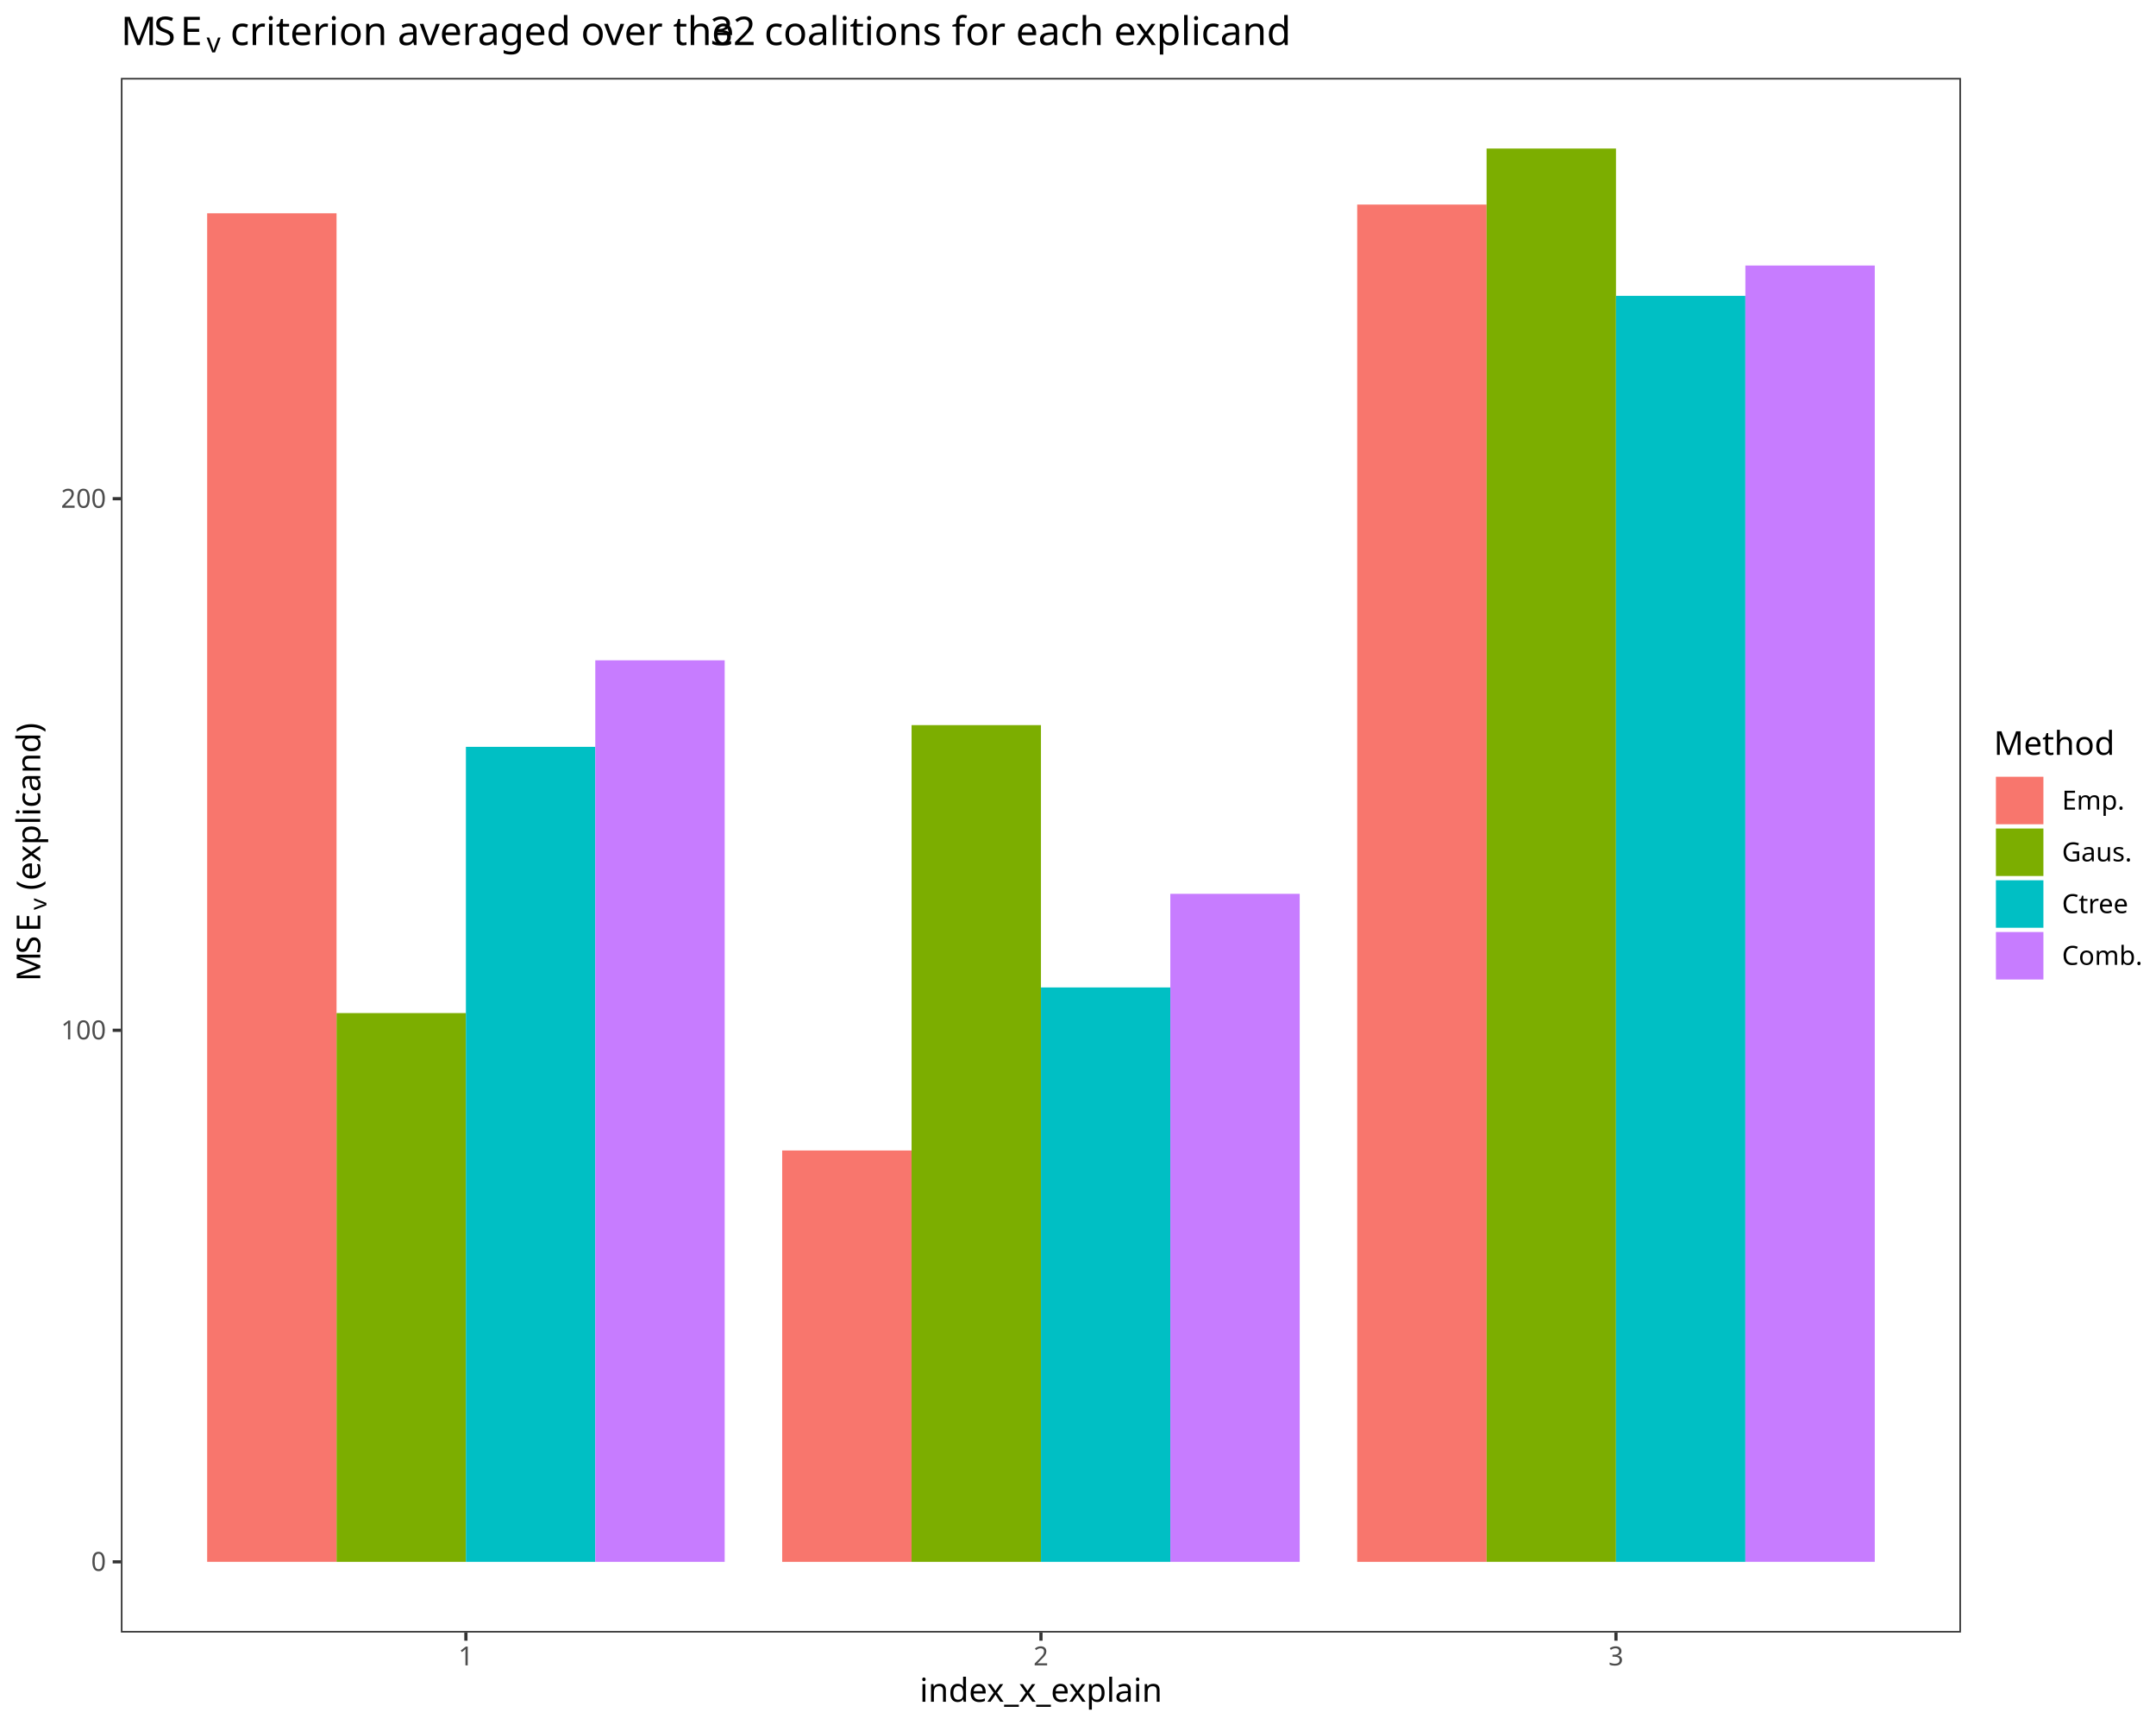
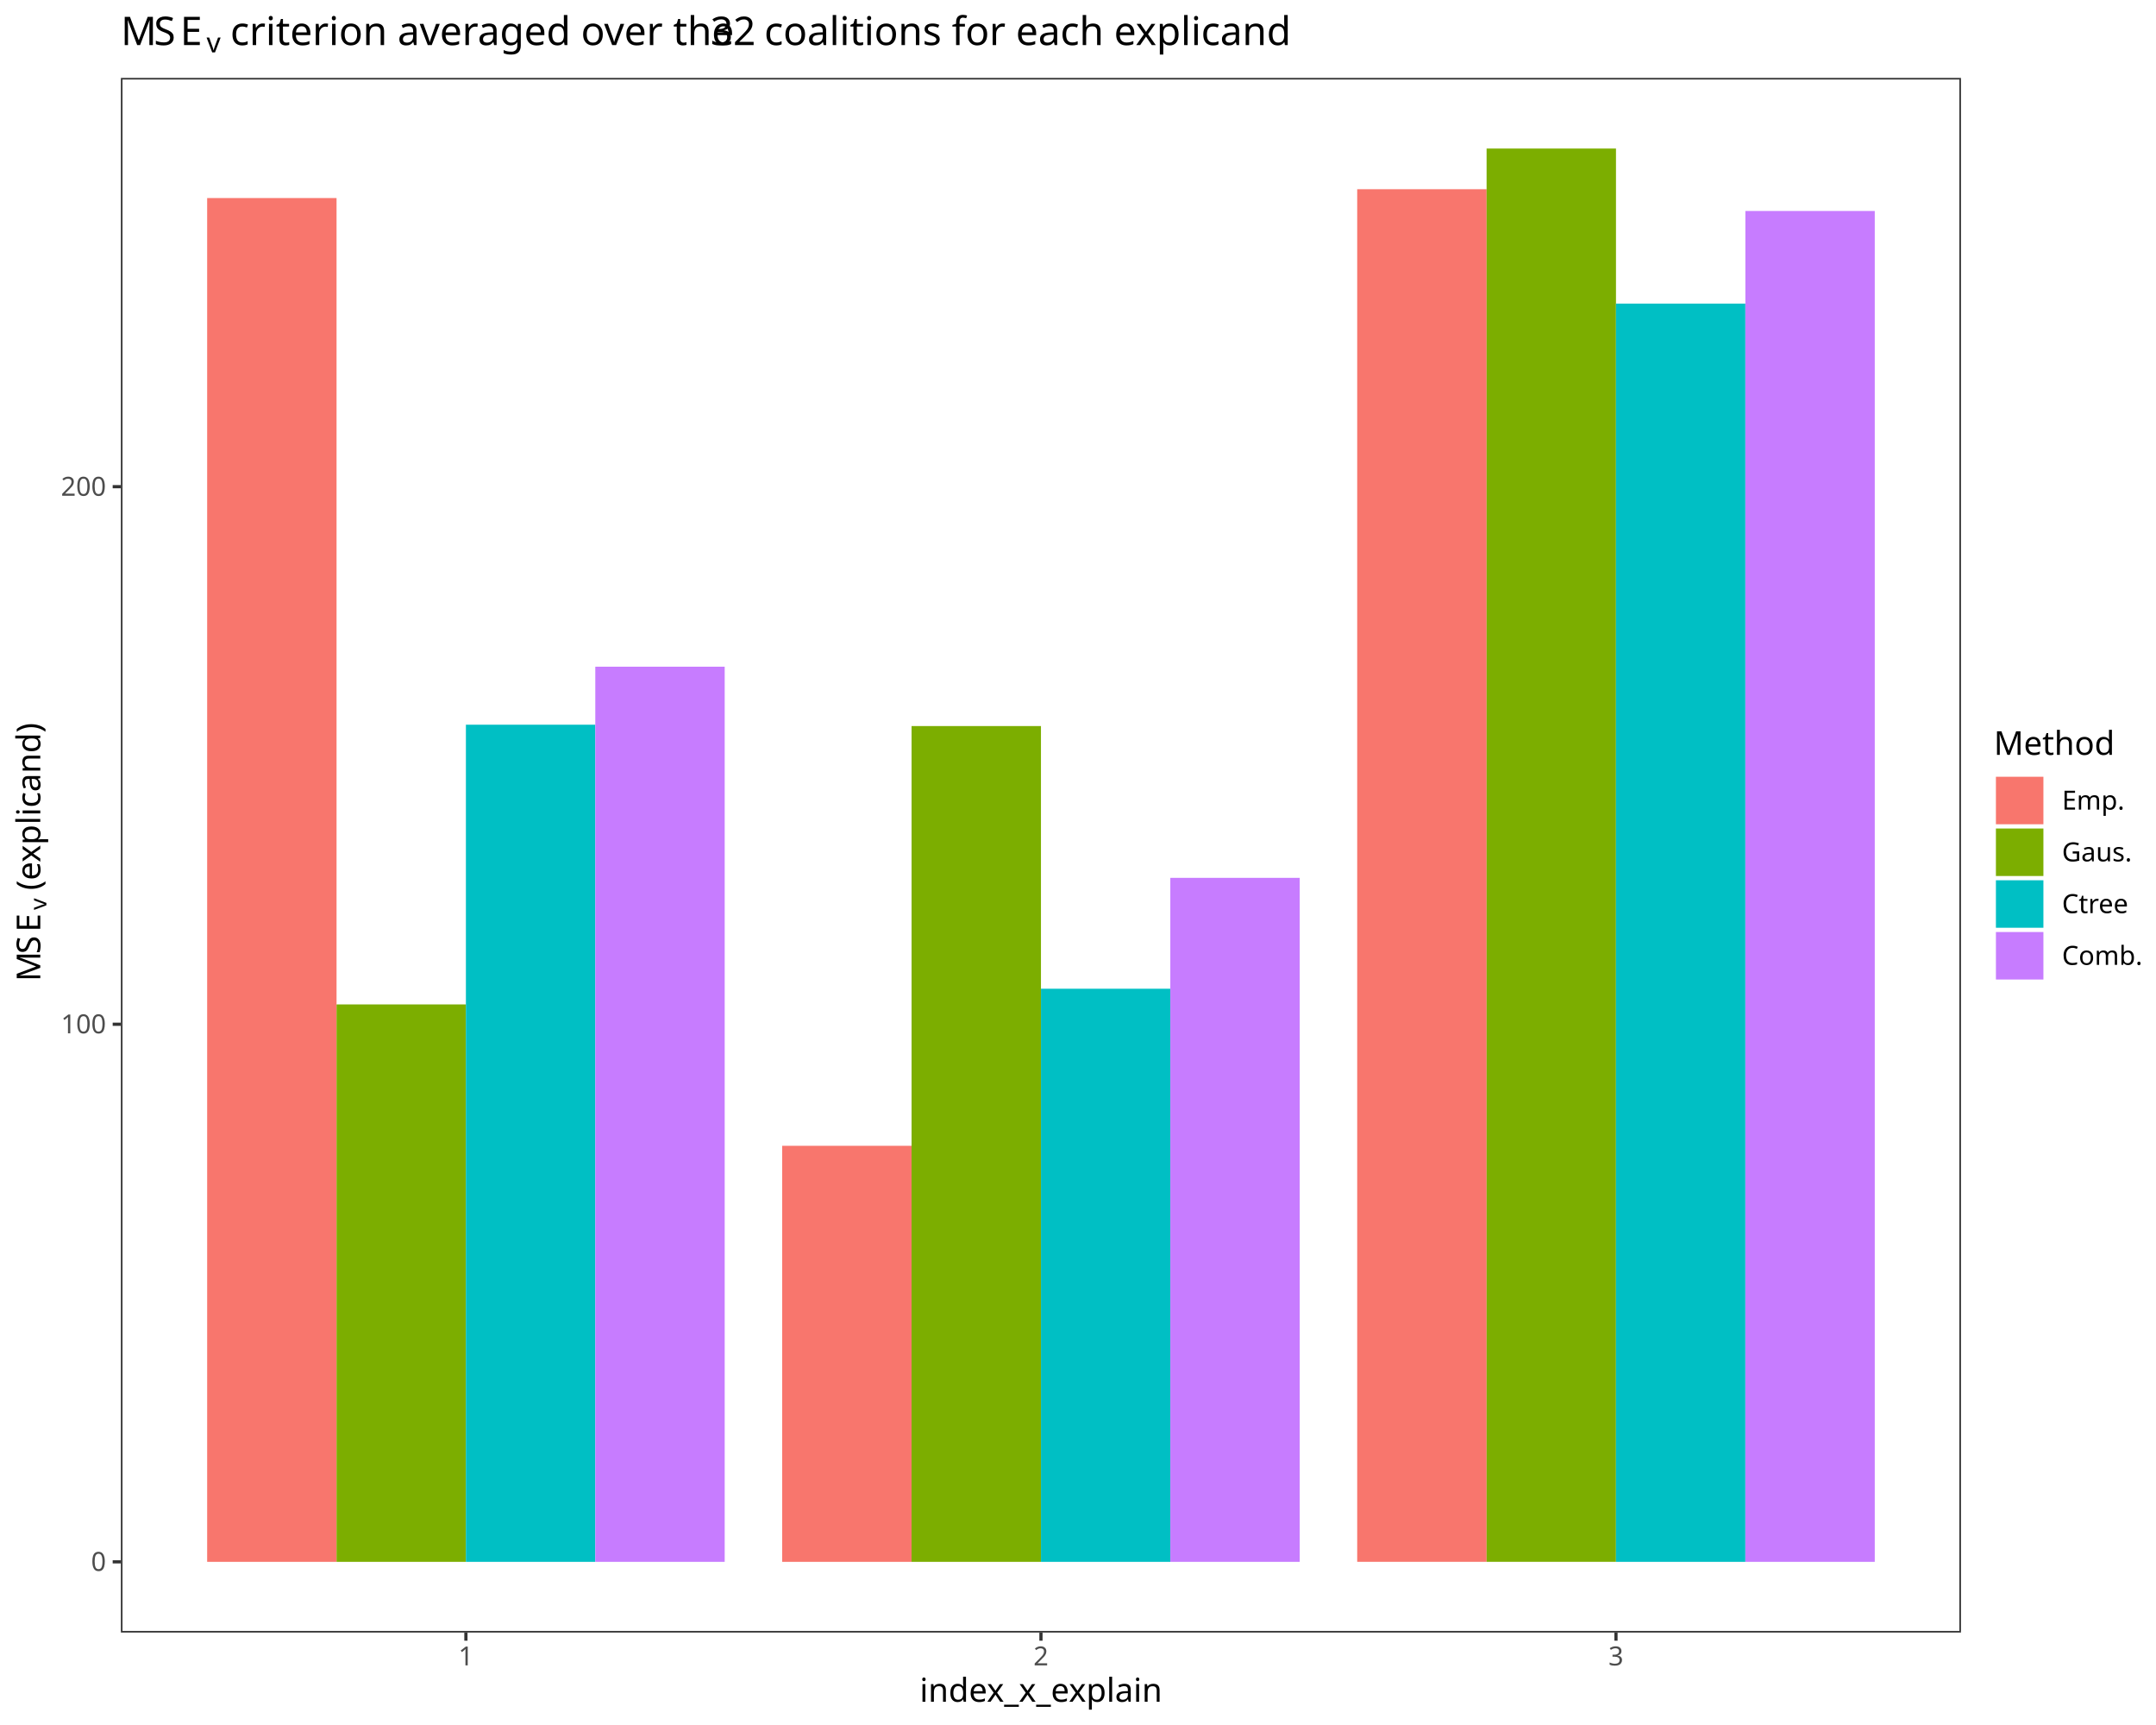
<svg xmlns="http://www.w3.org/2000/svg" class="svglite" data-engine-version="2.0" width="720.00pt" height="576.00pt" viewBox="0 0 720.00 576.00">
  <defs>
    <style type="text/css">
    .svglite line, .svglite polyline, .svglite polygon, .svglite path, .svglite rect, .svglite circle {
      fill: none;
      stroke: #000000;
      stroke-linecap: round;
      stroke-linejoin: round;
      stroke-miterlimit: 10.00;
    }
  </style>
  </defs>
  <rect width="100%" height="100%" style="stroke: none; fill: #FFFFFF;" />
  <defs>
    <clipPath id="cpMC4wMHw3MjAuMDB8MC4wMHw1NzYuMDA=">
      <rect x="0.00" y="0.00" width="720.00" height="576.00" />
    </clipPath>
  </defs>
  <g clip-path="url(#cpMC4wMHw3MjAuMDB8MC4wMHw1NzYuMDA=)">
    <rect x="0.00" y="0.00" width="720.00" height="576.00" style="stroke-width: 1.07; stroke: #FFFFFF; fill: #FFFFFF;" />
  </g>
  <defs>
    <clipPath id="cpNDAuMzd8NjU0Ljg4fDI2LjAxfDU0NS4xMQ==">
      <rect x="40.37" y="26.01" width="614.50" height="519.11" />
    </clipPath>
  </defs>
  <g clip-path="url(#cpNDAuMzd8NjU0Ljg4fDI2LjAxfDU0NS4xMQ==)">
    <rect x="40.37" y="26.01" width="614.50" height="519.11" style="stroke-width: 1.07; stroke: none; fill: #FFFFFF;" />
-     <rect x="69.18" y="71.22" width="43.21" height="450.29" style="stroke-width: 1.07; stroke: none; stroke-linecap: butt; stroke-linejoin: miter; fill: #F8766D;" />
-     <rect x="261.21" y="384.16" width="43.21" height="137.36" style="stroke-width: 1.07; stroke: none; stroke-linecap: butt; stroke-linejoin: miter; fill: #F8766D;" />
-     <rect x="453.24" y="68.31" width="43.21" height="453.21" style="stroke-width: 1.07; stroke: none; stroke-linecap: butt; stroke-linejoin: miter; fill: #F8766D;" />
-     <rect x="112.39" y="338.28" width="43.21" height="183.24" style="stroke-width: 1.07; stroke: none; stroke-linecap: butt; stroke-linejoin: miter; fill: #7CAE00;" />
-     <rect x="304.42" y="242.13" width="43.21" height="279.39" style="stroke-width: 1.07; stroke: none; stroke-linecap: butt; stroke-linejoin: miter; fill: #7CAE00;" />
+     <rect x="69.18" y="66.13" width="43.21" height="455.39" style="stroke-width: 1.07; stroke: none; stroke-linecap: butt; stroke-linejoin: miter; fill: #F8766D;" />
+     <rect x="261.21" y="382.60" width="43.21" height="138.92" style="stroke-width: 1.07; stroke: none; stroke-linecap: butt; stroke-linejoin: miter; fill: #F8766D;" />
+     <rect x="453.24" y="63.18" width="43.21" height="458.33" style="stroke-width: 1.07; stroke: none; stroke-linecap: butt; stroke-linejoin: miter; fill: #F8766D;" />
+     <rect x="112.39" y="335.39" width="43.21" height="186.13" style="stroke-width: 1.07; stroke: none; stroke-linecap: butt; stroke-linejoin: miter; fill: #7CAE00;" />
+     <rect x="304.42" y="242.44" width="43.21" height="279.08" style="stroke-width: 1.07; stroke: none; stroke-linecap: butt; stroke-linejoin: miter; fill: #7CAE00;" />
    <rect x="496.45" y="49.60" width="43.21" height="471.91" style="stroke-width: 1.07; stroke: none; stroke-linecap: butt; stroke-linejoin: miter; fill: #7CAE00;" />
-     <rect x="155.59" y="249.38" width="43.21" height="272.14" style="stroke-width: 1.07; stroke: none; stroke-linecap: butt; stroke-linejoin: miter; fill: #00BFC4;" />
-     <rect x="347.63" y="329.72" width="43.21" height="191.80" style="stroke-width: 1.07; stroke: none; stroke-linecap: butt; stroke-linejoin: miter; fill: #00BFC4;" />
-     <rect x="539.66" y="98.79" width="43.21" height="422.73" style="stroke-width: 1.07; stroke: none; stroke-linecap: butt; stroke-linejoin: miter; fill: #00BFC4;" />
-     <rect x="198.80" y="220.49" width="43.21" height="301.03" style="stroke-width: 1.07; stroke: none; stroke-linecap: butt; stroke-linejoin: miter; fill: #C77CFF;" />
-     <rect x="390.83" y="298.46" width="43.21" height="223.06" style="stroke-width: 1.07; stroke: none; stroke-linecap: butt; stroke-linejoin: miter; fill: #C77CFF;" />
-     <rect x="582.87" y="88.66" width="43.21" height="432.85" style="stroke-width: 1.07; stroke: none; stroke-linecap: butt; stroke-linejoin: miter; fill: #C77CFF;" />
+     <rect x="155.59" y="241.99" width="43.21" height="279.53" style="stroke-width: 1.07; stroke: none; stroke-linecap: butt; stroke-linejoin: miter; fill: #00BFC4;" />
+     <rect x="347.63" y="330.15" width="43.21" height="191.37" style="stroke-width: 1.07; stroke: none; stroke-linecap: butt; stroke-linejoin: miter; fill: #00BFC4;" />
+     <rect x="539.66" y="101.39" width="43.21" height="420.13" style="stroke-width: 1.07; stroke: none; stroke-linecap: butt; stroke-linejoin: miter; fill: #00BFC4;" />
+     <rect x="198.80" y="222.62" width="43.21" height="298.90" style="stroke-width: 1.07; stroke: none; stroke-linecap: butt; stroke-linejoin: miter; fill: #C77CFF;" />
+     <rect x="390.83" y="293.13" width="43.21" height="228.39" style="stroke-width: 1.07; stroke: none; stroke-linecap: butt; stroke-linejoin: miter; fill: #C77CFF;" />
+     <rect x="582.87" y="70.45" width="43.21" height="451.07" style="stroke-width: 1.07; stroke: none; stroke-linecap: butt; stroke-linejoin: miter; fill: #C77CFF;" />
    <rect x="40.37" y="26.01" width="614.50" height="519.11" style="stroke-width: 1.07; stroke: #333333;" />
  </g>
  <g clip-path="url(#cpMC4wMHw3MjAuMDB8MC4wMHw1NzYuMDA=)">
    <text x="35.44" y="524.54" text-anchor="end" style="font-size: 8.80px; fill: #4D4D4D; font-family: sans;" textLength="4.89px" lengthAdjust="spacingAndGlyphs">0</text>
-     <text x="35.44" y="347.05" text-anchor="end" style="font-size: 8.80px; fill: #4D4D4D; font-family: sans;" textLength="14.68px" lengthAdjust="spacingAndGlyphs">100</text>
-     <text x="35.44" y="169.55" text-anchor="end" style="font-size: 8.80px; fill: #4D4D4D; font-family: sans;" textLength="14.68px" lengthAdjust="spacingAndGlyphs">200</text>
+     <text x="35.44" y="345.04" text-anchor="end" style="font-size: 8.80px; fill: #4D4D4D; font-family: sans;" textLength="14.68px" lengthAdjust="spacingAndGlyphs">100</text>
+     <text x="35.44" y="165.54" text-anchor="end" style="font-size: 8.80px; fill: #4D4D4D; font-family: sans;" textLength="14.68px" lengthAdjust="spacingAndGlyphs">200</text>
    <polyline points="37.63,521.52 40.37,521.52 " style="stroke-width: 1.07; stroke: #333333; stroke-linecap: butt;" />
-     <polyline points="37.63,344.02 40.37,344.02 " style="stroke-width: 1.07; stroke: #333333; stroke-linecap: butt;" />
-     <polyline points="37.63,166.52 40.37,166.52 " style="stroke-width: 1.07; stroke: #333333; stroke-linecap: butt;" />
+     <polyline points="37.63,342.01 40.37,342.01 " style="stroke-width: 1.07; stroke: #333333; stroke-linecap: butt;" />
+     <polyline points="37.63,162.51 40.37,162.51 " style="stroke-width: 1.07; stroke: #333333; stroke-linecap: butt;" />
    <polyline points="155.59,547.85 155.59,545.11 " style="stroke-width: 1.07; stroke: #333333; stroke-linecap: butt;" />
    <polyline points="347.63,547.85 347.63,545.11 " style="stroke-width: 1.07; stroke: #333333; stroke-linecap: butt;" />
    <polyline points="539.66,547.85 539.66,545.11 " style="stroke-width: 1.07; stroke: #333333; stroke-linecap: butt;" />
    <text x="155.59" y="556.10" text-anchor="middle" style="font-size: 8.80px; fill: #4D4D4D; font-family: sans;" textLength="4.89px" lengthAdjust="spacingAndGlyphs">1</text>
    <text x="347.63" y="556.10" text-anchor="middle" style="font-size: 8.80px; fill: #4D4D4D; font-family: sans;" textLength="4.89px" lengthAdjust="spacingAndGlyphs">2</text>
    <text x="539.66" y="556.10" text-anchor="middle" style="font-size: 8.80px; fill: #4D4D4D; font-family: sans;" textLength="4.89px" lengthAdjust="spacingAndGlyphs">3</text>
    <text x="347.63" y="568.24" text-anchor="middle" style="font-size: 11.00px; font-family: sans;" textLength="78.90px" lengthAdjust="spacingAndGlyphs">index_x_explain</text>
    <text transform="translate(13.45,327.69) rotate(-90)" style="font-size: 11.00px; font-family: sans;" textLength="9.17px" lengthAdjust="spacingAndGlyphs">M</text>
    <text transform="translate(13.45,318.52) rotate(-90)" style="font-size: 11.00px; font-family: sans;" textLength="7.34px" lengthAdjust="spacingAndGlyphs">S</text>
    <text transform="translate(13.45,311.18) rotate(-90)" style="font-size: 11.00px; font-family: sans;" textLength="7.34px" lengthAdjust="spacingAndGlyphs">E</text>
    <text transform="translate(15.49,303.84) rotate(-90)" style="font-size: 7.70px; font-family: sans;" textLength="3.85px" lengthAdjust="spacingAndGlyphs">v</text>
    <text transform="translate(13.45,299.99) rotate(-90)" style="font-size: 11.00px; font-family: sans;" textLength="2.75px" lengthAdjust="spacingAndGlyphs"> </text>
    <text transform="translate(13.45,297.24) rotate(-90)" style="font-size: 11.00px; font-family: sans;" textLength="53.81px" lengthAdjust="spacingAndGlyphs">(explicand)</text>
    <rect x="665.84" y="243.33" width="48.68" height="84.45" style="stroke-width: 1.07; stroke: none; fill: #FFFFFF;" />
    <text x="665.84" y="252.05" style="font-size: 11.00px; font-family: sans;" textLength="36.70px" lengthAdjust="spacingAndGlyphs">Method</text>
    <rect x="665.84" y="258.67" width="17.28" height="17.28" style="stroke-width: 1.07; stroke: none; fill: #FFFFFF;" />
    <rect x="666.54" y="259.37" width="15.86" height="15.86" style="stroke-width: 1.07; stroke: none; stroke-linecap: butt; stroke-linejoin: miter; fill: #F8766D;" />
    <rect x="665.84" y="275.95" width="17.28" height="17.28" style="stroke-width: 1.07; stroke: none; fill: #FFFFFF;" />
    <rect x="666.54" y="276.65" width="15.86" height="15.86" style="stroke-width: 1.07; stroke: none; stroke-linecap: butt; stroke-linejoin: miter; fill: #7CAE00;" />
    <rect x="665.84" y="293.23" width="17.28" height="17.28" style="stroke-width: 1.07; stroke: none; fill: #FFFFFF;" />
    <rect x="666.54" y="293.93" width="15.86" height="15.86" style="stroke-width: 1.07; stroke: none; stroke-linecap: butt; stroke-linejoin: miter; fill: #00BFC4;" />
    <rect x="665.84" y="310.51" width="17.28" height="17.28" style="stroke-width: 1.07; stroke: none; fill: #FFFFFF;" />
    <rect x="666.54" y="311.21" width="15.86" height="15.86" style="stroke-width: 1.07; stroke: none; stroke-linecap: butt; stroke-linejoin: miter; fill: #C77CFF;" />
    <text x="688.60" y="270.33" style="font-size: 8.80px; font-family: sans;" textLength="20.54px" lengthAdjust="spacingAndGlyphs">Emp.</text>
    <text x="688.60" y="287.61" style="font-size: 8.80px; font-family: sans;" textLength="23.49px" lengthAdjust="spacingAndGlyphs">Gaus.</text>
    <text x="688.60" y="304.89" style="font-size: 8.80px; font-family: sans;" textLength="21.52px" lengthAdjust="spacingAndGlyphs">Ctree</text>
    <text x="688.60" y="322.17" style="font-size: 8.80px; font-family: sans;" textLength="25.92px" lengthAdjust="spacingAndGlyphs">Comb.</text>
    <text x="40.37" y="15.05" style="font-size: 13.20px; font-family: sans;" textLength="11.00px" lengthAdjust="spacingAndGlyphs">M</text>
    <text x="51.38" y="15.05" style="font-size: 13.20px; font-family: sans;" textLength="8.81px" lengthAdjust="spacingAndGlyphs">S</text>
    <text x="60.18" y="15.05" style="font-size: 13.20px; font-family: sans;" textLength="8.81px" lengthAdjust="spacingAndGlyphs">E</text>
    <text x="68.99" y="17.49" style="font-size: 9.24px; font-family: sans;" textLength="4.62px" lengthAdjust="spacingAndGlyphs">v</text>
    <text x="73.61" y="15.05" style="font-size: 13.20px; font-family: sans;" textLength="3.30px" lengthAdjust="spacingAndGlyphs"> </text>
    <text x="76.92" y="15.05" style="font-size: 13.20px; font-family: sans;" textLength="157.04px" lengthAdjust="spacingAndGlyphs">criterion averaged over the</text>
    <text x="233.95" y="15.05" style="font-size: 13.20px; font-family: sans;" textLength="3.30px" lengthAdjust="spacingAndGlyphs"> </text>
    <text x="237.26" y="15.05" style="font-size: 13.20px; font-family: sans;" textLength="14.68px" lengthAdjust="spacingAndGlyphs">32</text>
    <text x="251.94" y="15.05" style="font-size: 13.20px; font-family: sans;" textLength="3.30px" lengthAdjust="spacingAndGlyphs"> </text>
    <text x="255.24" y="15.05" style="font-size: 13.20px; font-family: sans;" textLength="165.85px" lengthAdjust="spacingAndGlyphs">coalitions for each explicand</text>
  </g>
</svg>
